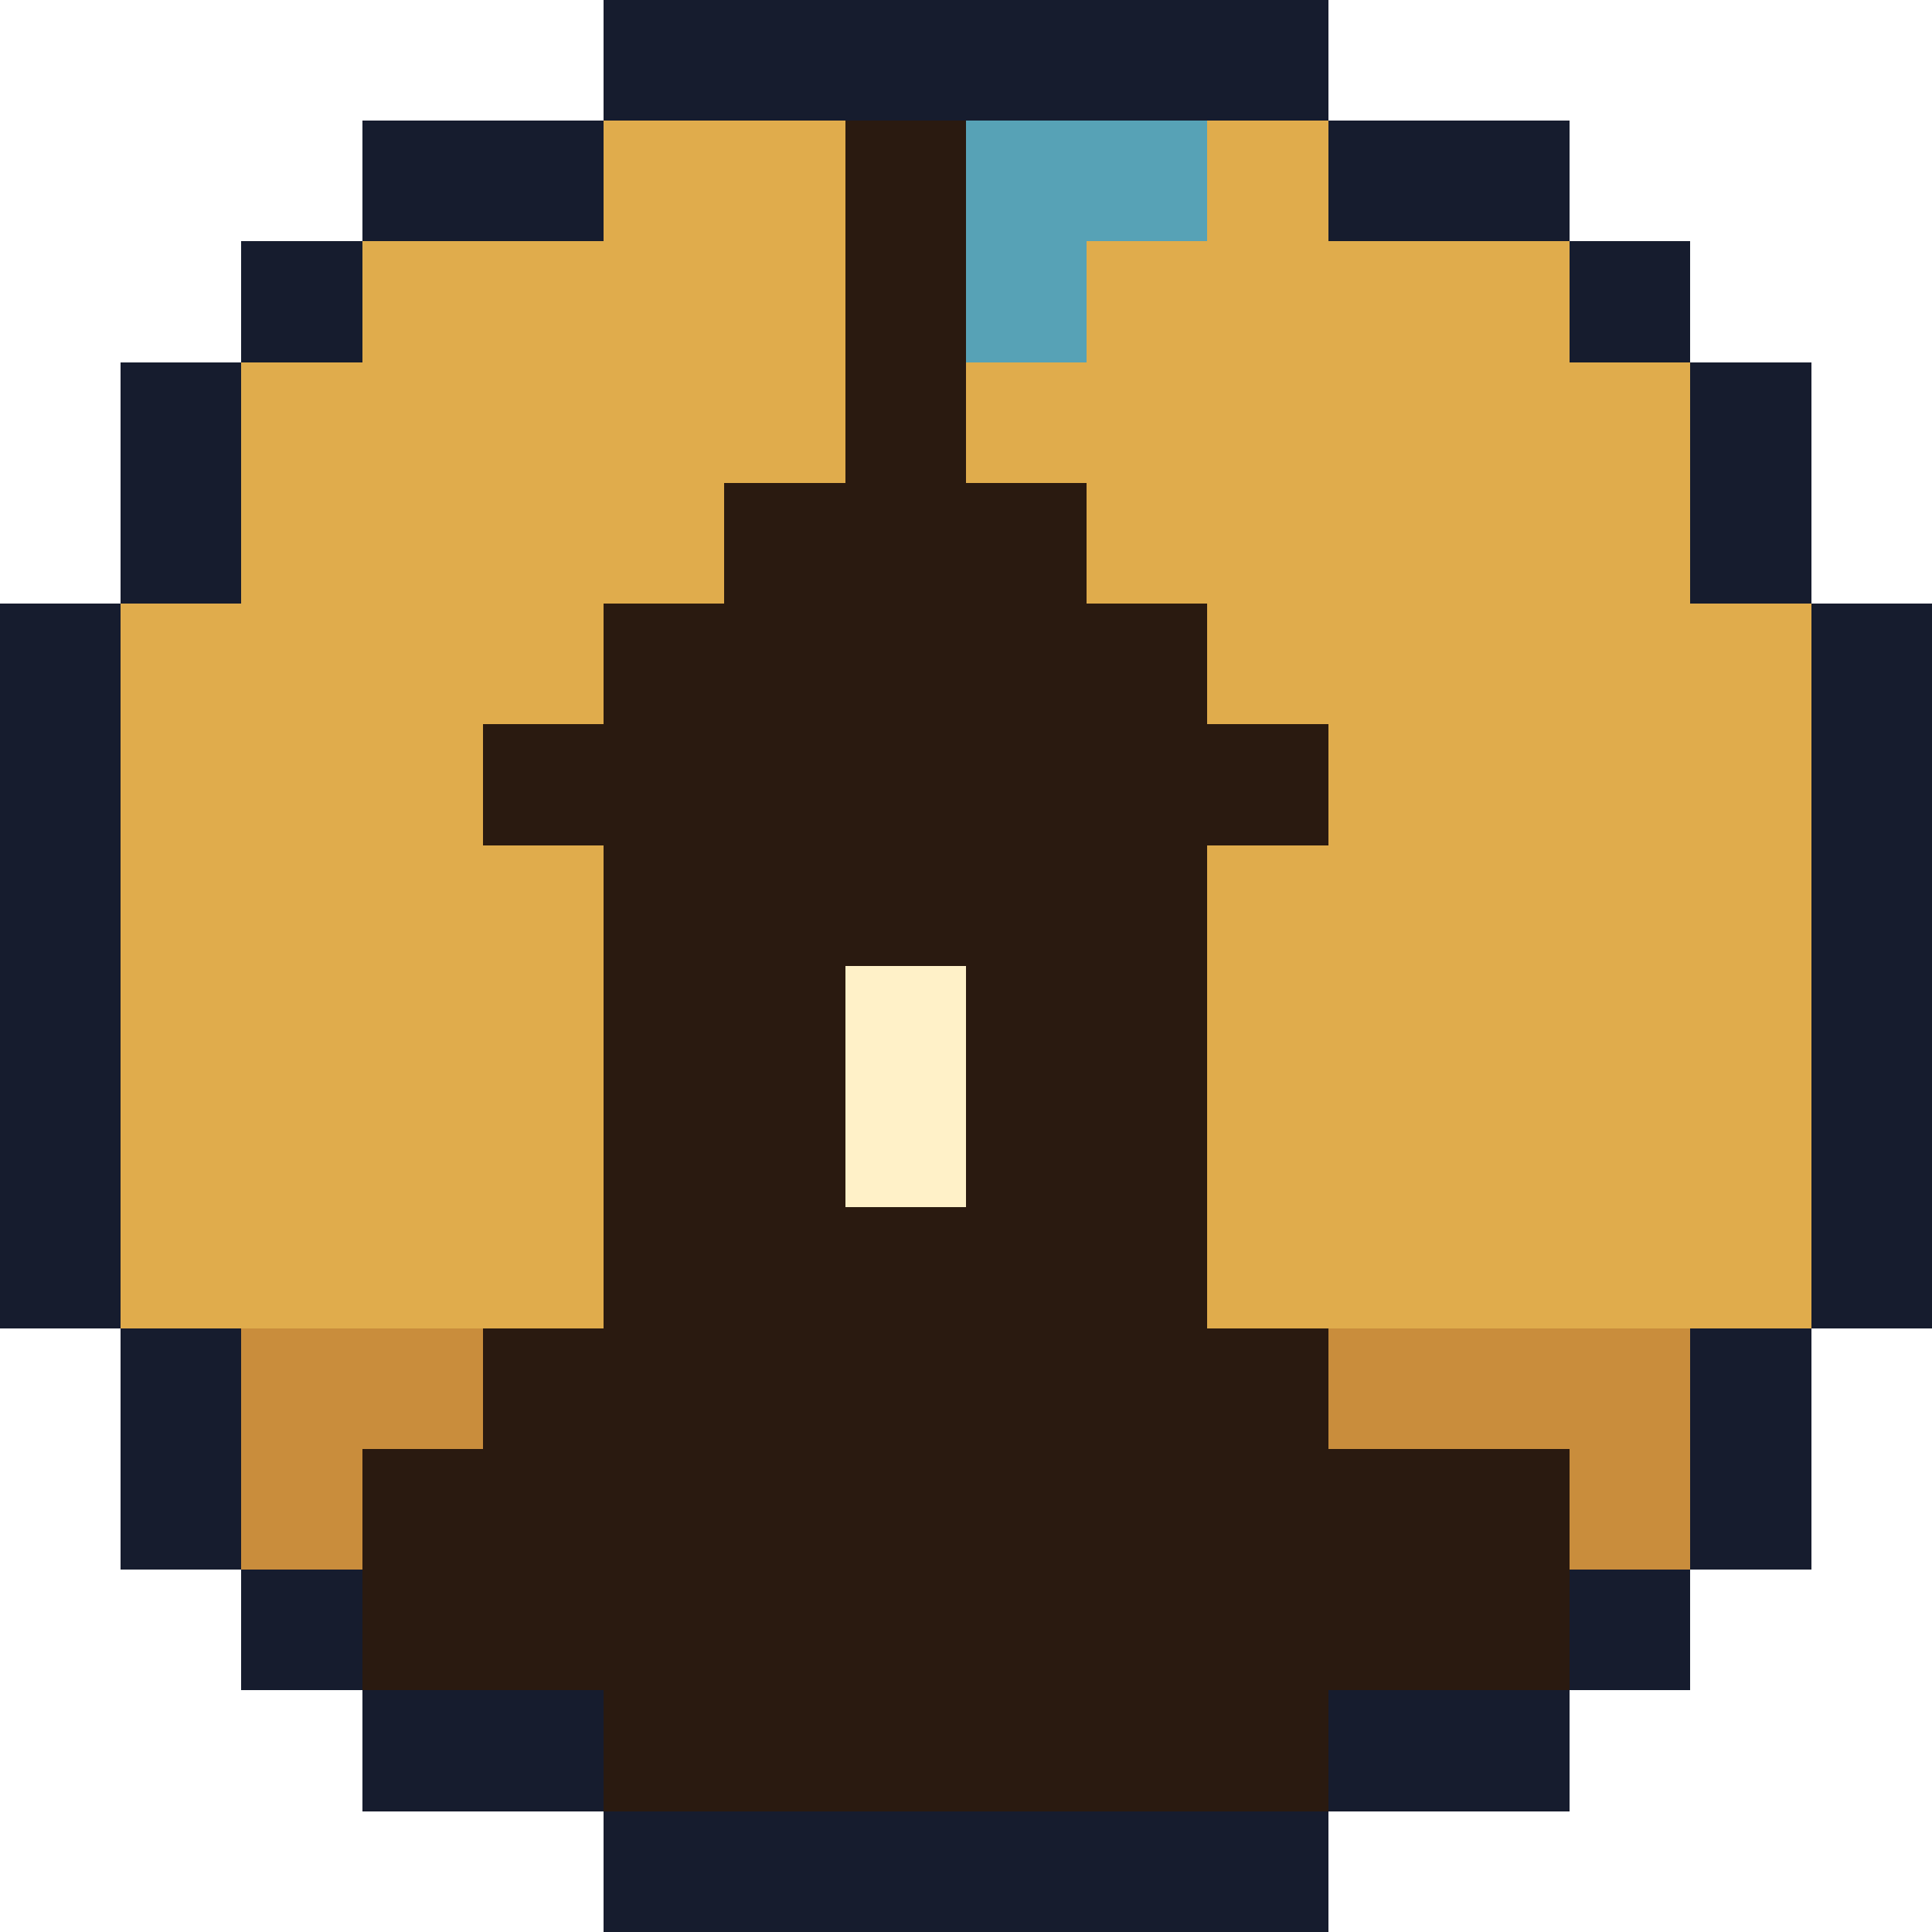
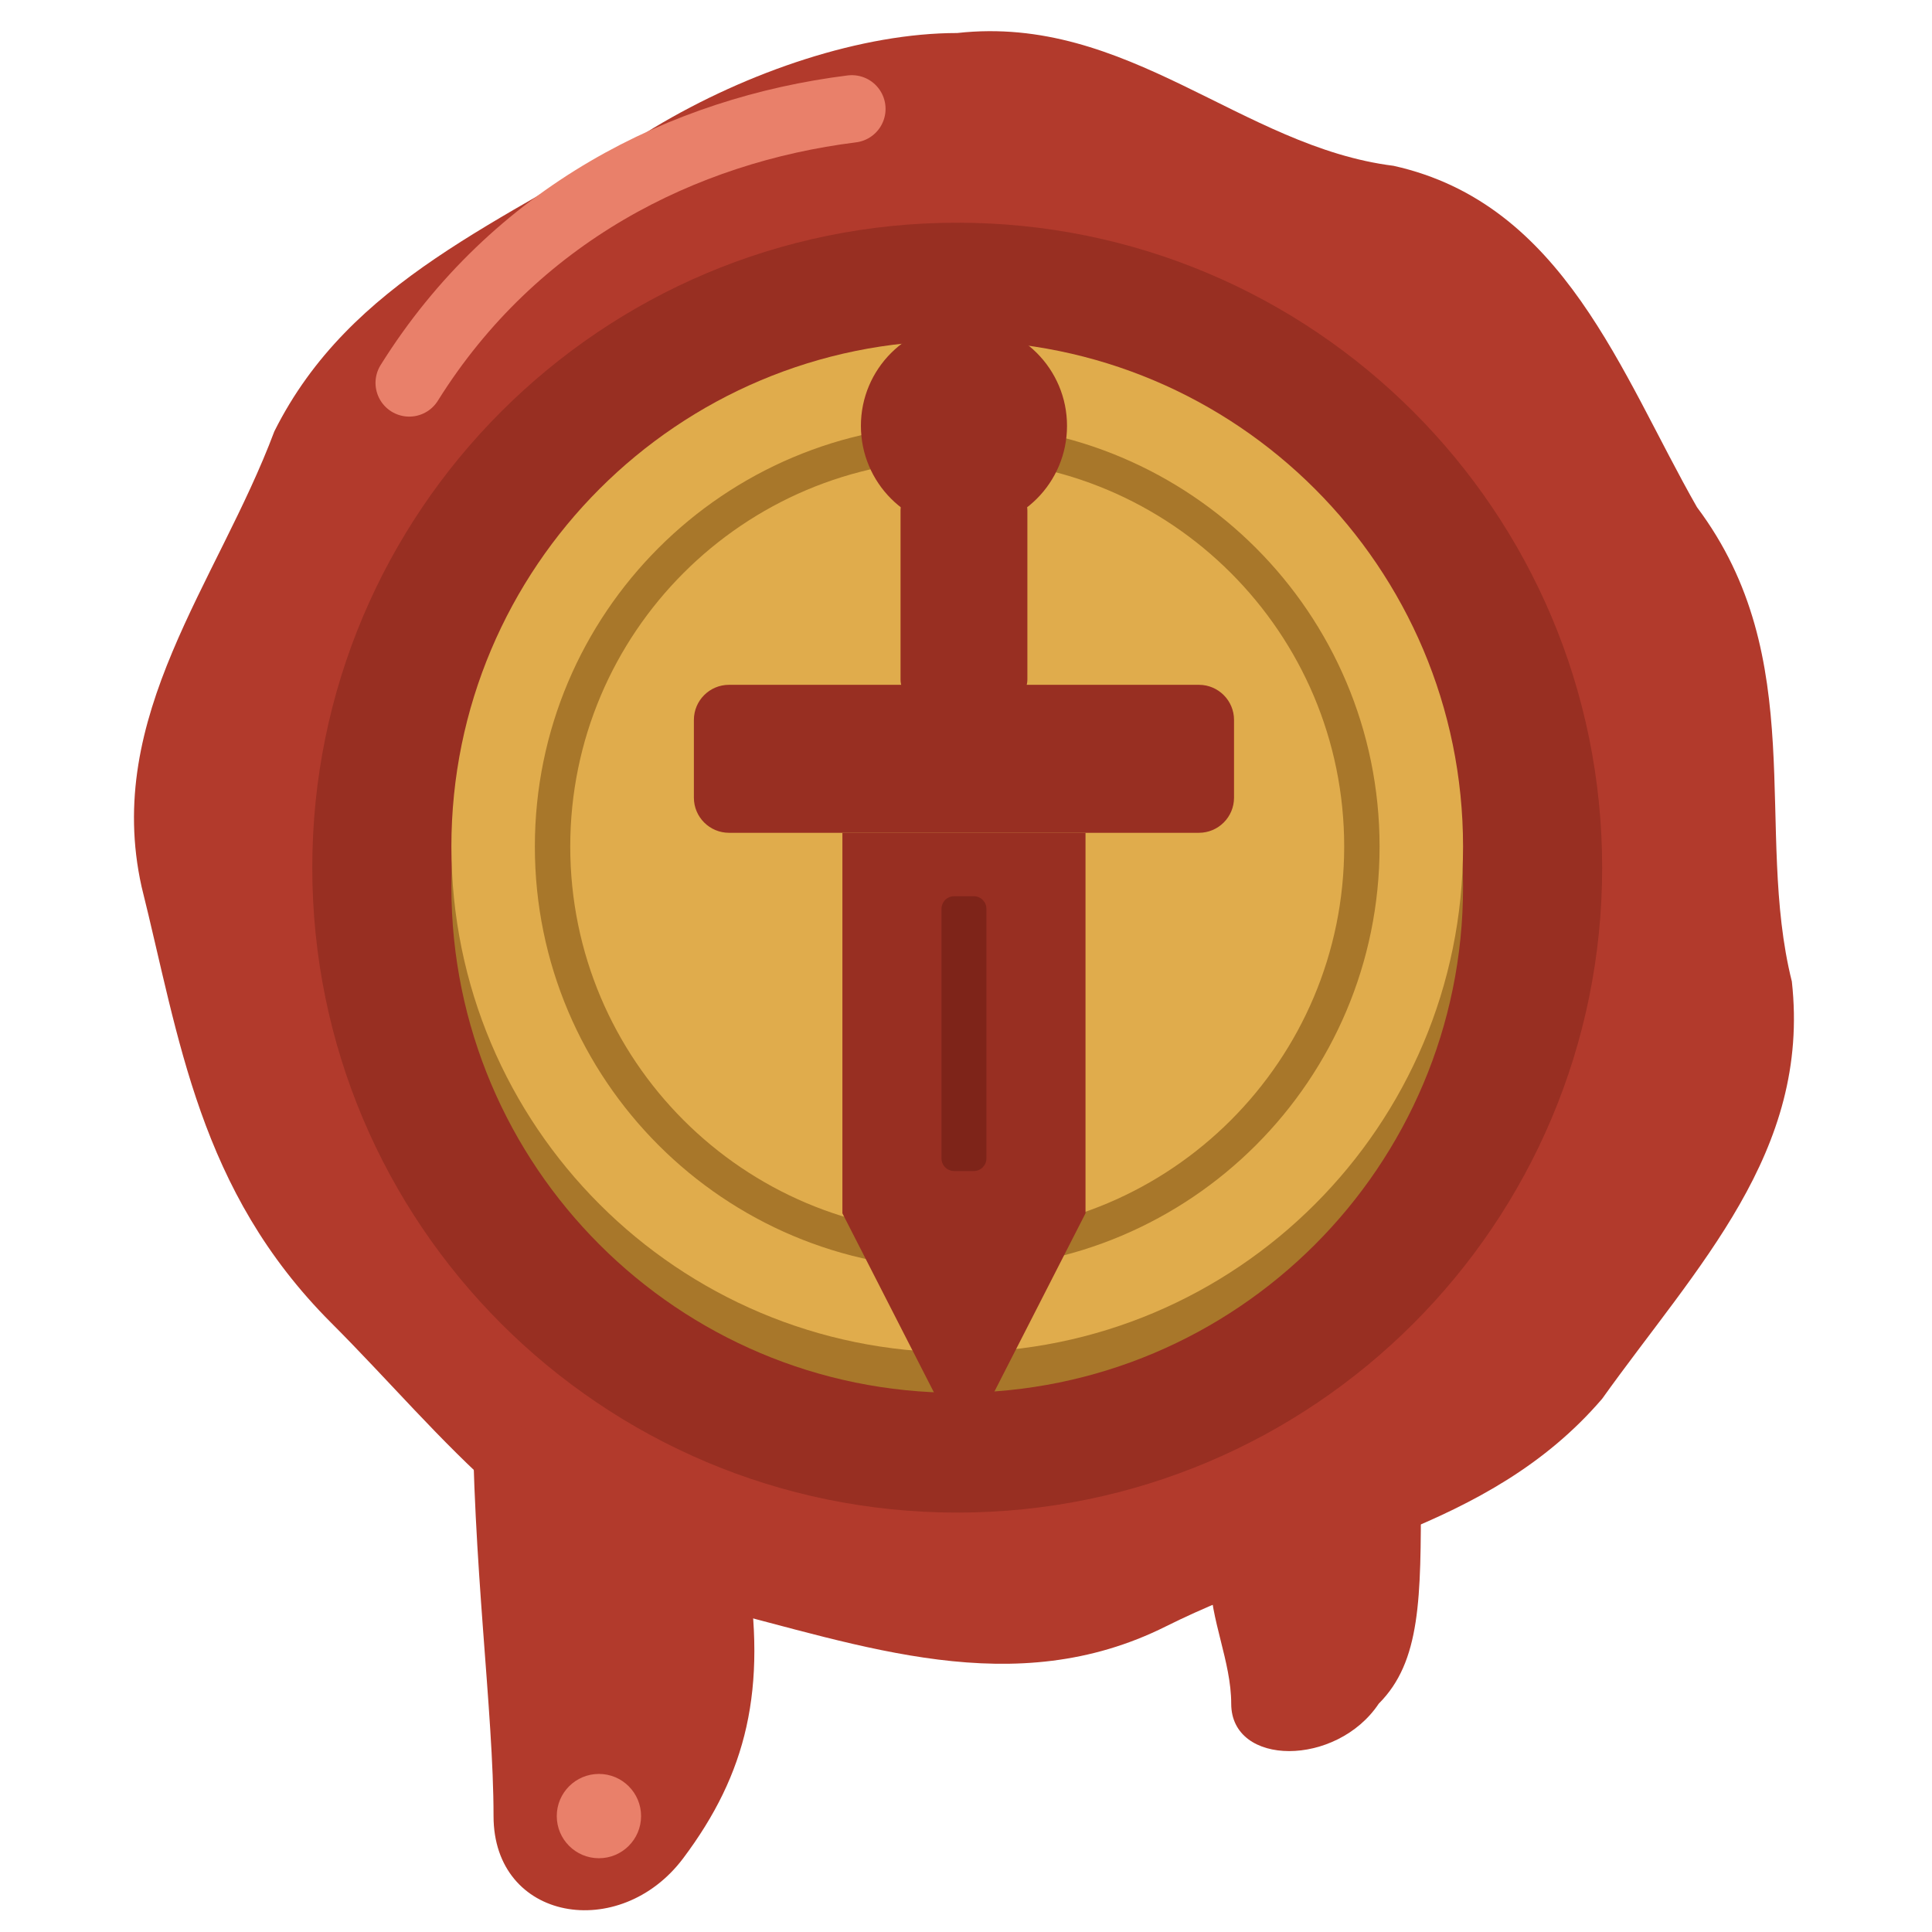
- <svg xmlns="http://www.w3.org/2000/svg" viewBox="0 0 16 16" shape-rendering="crispEdges">
-   <rect x="5" y="0" width="6" height="1" fill="#161c2e" />
-   <rect x="3" y="1" width="2" height="1" fill="#161c2e" />
-   <rect x="5" y="1" width="2" height="1" fill="#e0ac4c" />
-   <rect x="7" y="1" width="1" height="1" fill="#2a1a10" />
-   <rect x="8" y="1" width="2" height="1" fill="#57a2b6" />
-   <rect x="10" y="1" width="1" height="1" fill="#e0ac4c" />
-   <rect x="11" y="1" width="2" height="1" fill="#161c2e" />
-   <rect x="2" y="2" width="1" height="1" fill="#161c2e" />
-   <rect x="3" y="2" width="4" height="1" fill="#e0ac4c" />
-   <rect x="7" y="2" width="1" height="1" fill="#2a1a10" />
-   <rect x="8" y="2" width="1" height="1" fill="#57a2b6" />
-   <rect x="9" y="2" width="4" height="1" fill="#e0ac4c" />
-   <rect x="13" y="2" width="1" height="1" fill="#161c2e" />
-   <rect x="1" y="3" width="1" height="1" fill="#161c2e" />
-   <rect x="2" y="3" width="5" height="1" fill="#e0ac4c" />
-   <rect x="7" y="3" width="1" height="1" fill="#2a1a10" />
-   <rect x="8" y="3" width="6" height="1" fill="#e0ac4c" />
-   <rect x="14" y="3" width="1" height="1" fill="#161c2e" />
-   <rect x="1" y="4" width="1" height="1" fill="#161c2e" />
-   <rect x="2" y="4" width="4" height="1" fill="#e0ac4c" />
-   <rect x="6" y="4" width="3" height="1" fill="#2a1a10" />
-   <rect x="9" y="4" width="5" height="1" fill="#e0ac4c" />
-   <rect x="14" y="4" width="1" height="1" fill="#161c2e" />
-   <rect x="0" y="5" width="1" height="1" fill="#161c2e" />
-   <rect x="1" y="5" width="4" height="1" fill="#e0ac4c" />
-   <rect x="5" y="5" width="5" height="1" fill="#2a1a10" />
-   <rect x="10" y="5" width="5" height="1" fill="#e0ac4c" />
-   <rect x="15" y="5" width="1" height="1" fill="#161c2e" />
-   <rect x="0" y="6" width="1" height="1" fill="#161c2e" />
-   <rect x="1" y="6" width="3" height="1" fill="#e0ac4c" />
-   <rect x="4" y="6" width="7" height="1" fill="#2a1a10" />
-   <rect x="11" y="6" width="4" height="1" fill="#e0ac4c" />
-   <rect x="15" y="6" width="1" height="1" fill="#161c2e" />
-   <rect x="0" y="7" width="1" height="1" fill="#161c2e" />
-   <rect x="1" y="7" width="4" height="1" fill="#e0ac4c" />
-   <rect x="5" y="7" width="5" height="1" fill="#2a1a10" />
-   <rect x="10" y="7" width="5" height="1" fill="#e0ac4c" />
-   <rect x="15" y="7" width="1" height="1" fill="#161c2e" />
-   <rect x="0" y="8" width="1" height="1" fill="#161c2e" />
-   <rect x="1" y="8" width="4" height="1" fill="#e0ac4c" />
-   <rect x="5" y="8" width="2" height="1" fill="#2a1a10" />
-   <rect x="7" y="8" width="1" height="1" fill="#fff1c8" />
-   <rect x="8" y="8" width="2" height="1" fill="#2a1a10" />
-   <rect x="10" y="8" width="5" height="1" fill="#e0ac4c" />
-   <rect x="15" y="8" width="1" height="1" fill="#161c2e" />
-   <rect x="0" y="9" width="1" height="1" fill="#161c2e" />
-   <rect x="1" y="9" width="4" height="1" fill="#e0ac4c" />
-   <rect x="5" y="9" width="2" height="1" fill="#2a1a10" />
-   <rect x="7" y="9" width="1" height="1" fill="#fff1c8" />
-   <rect x="8" y="9" width="2" height="1" fill="#2a1a10" />
-   <rect x="10" y="9" width="5" height="1" fill="#e0ac4c" />
-   <rect x="15" y="9" width="1" height="1" fill="#161c2e" />
-   <rect x="0" y="10" width="1" height="1" fill="#161c2e" />
-   <rect x="1" y="10" width="4" height="1" fill="#e0ac4c" />
-   <rect x="5" y="10" width="5" height="1" fill="#2a1a10" />
-   <rect x="10" y="10" width="5" height="1" fill="#e0ac4c" />
-   <rect x="15" y="10" width="1" height="1" fill="#161c2e" />
-   <rect x="1" y="11" width="1" height="1" fill="#161c2e" />
-   <rect x="2" y="11" width="2" height="1" fill="#c98d3c" />
-   <rect x="4" y="11" width="7" height="1" fill="#2a1a10" />
-   <rect x="11" y="11" width="3" height="1" fill="#c98d3c" />
-   <rect x="14" y="11" width="1" height="1" fill="#161c2e" />
-   <rect x="1" y="12" width="1" height="1" fill="#161c2e" />
-   <rect x="2" y="12" width="1" height="1" fill="#c98d3c" />
-   <rect x="3" y="12" width="10" height="1" fill="#2a1a10" />
-   <rect x="13" y="12" width="1" height="1" fill="#c98d3c" />
-   <rect x="14" y="12" width="1" height="1" fill="#161c2e" />
-   <rect x="2" y="13" width="1" height="1" fill="#161c2e" />
-   <rect x="3" y="13" width="10" height="1" fill="#2a1a10" />
-   <rect x="13" y="13" width="1" height="1" fill="#161c2e" />
-   <rect x="3" y="14" width="2" height="1" fill="#161c2e" />
-   <rect x="5" y="14" width="6" height="1" fill="#2a1a10" />
-   <rect x="11" y="14" width="2" height="1" fill="#161c2e" />
-   <rect x="5" y="15" width="6" height="1" fill="#161c2e" />
+ <svg xmlns="http://www.w3.org/2000/svg" viewBox="11 14 220 220">
+   <g fill="none">
+     <path d="M120 17.76C139.44 15.6 152.4 30.72 169.68 32.88C189.12 37.2 195.6 56.64 204.24 71.76C217.2 89.04 210.72 108.48 215.04 125.76C217.2 145.2 204.24 158.16 193.44 173.28C180.48 188.4 161.04 190.56 143.76 199.2C126.48 207.84 109.2 201.36 91.92 197.04C72.48 192.72 61.68 177.6 48.72 164.64C33.6 149.52 31.44 132.24 27.12 114.96C22.8 95.52 35.76 80.4 42.24 63.12C50.88 45.84 68.16 39.36 85.44 28.56C96.24 22.08 109.2 17.76 120 17.76Z" fill="#B23A2C" />
+     <circle cx="120" cy="112.8" r="73.44" fill="#982F22" />
+     <path d="M64.8 172.8C79.2 182.4 91.2 187.2 96 192C98.4 206.4 96 216 88.8 225.6C81.6 235.2 67.2 232.8 67.2 220.8C67.2 208.8 64.8 192 64.8 172.8Z" fill="#B23A2C" />
+     <path d="M148.8 193.6C158.4 193.6 168 188.8 172.8 184C172.8 196 172.8 203.2 168 208C163.2 215.2 151.2 215.2 151.2 208C151.2 203.2 148.8 198.4 148.8 193.6Z" fill="#B23A2C" />
+     <circle cx="79.2" cy="220.8" r="4.8" fill="#E9806A" />
+     <circle cx="120" cy="115" r="57.6" fill="#A8772A" />
+     <circle cx="120" cy="110.4" r="57.6" fill="#E0AC4C" />
+     <circle cx="120" cy="110.4" r="46.08" stroke="#A8772A" stroke-width="4.03" />
+     <path d="M106.926 108.832H134.609V152.162L120.767 179.244L106.926 152.162V108.832Z" fill="#982F22" />
+     <rect x="118.21" y="116.054" width="5.115" height="31.294" rx="1.44" fill="#7E2419" />
+     <rect x="90.014" y="91.981" width="61.507" height="16.851" rx="4" fill="#982F22" />
+     <rect x="113.546" y="69.716" width="14.443" height="24.072" rx="2.4" fill="#982F22" />
+     <circle cx="120.768" cy="62.493" r="11.735" fill="#982F22" />
+     <path d="M57.6 57.6C69.6 38.4 88.8 28.8 108 26.4" stroke="#E9806A" stroke-width="7.68" stroke-linecap="round" />
+   </g>
</svg>
